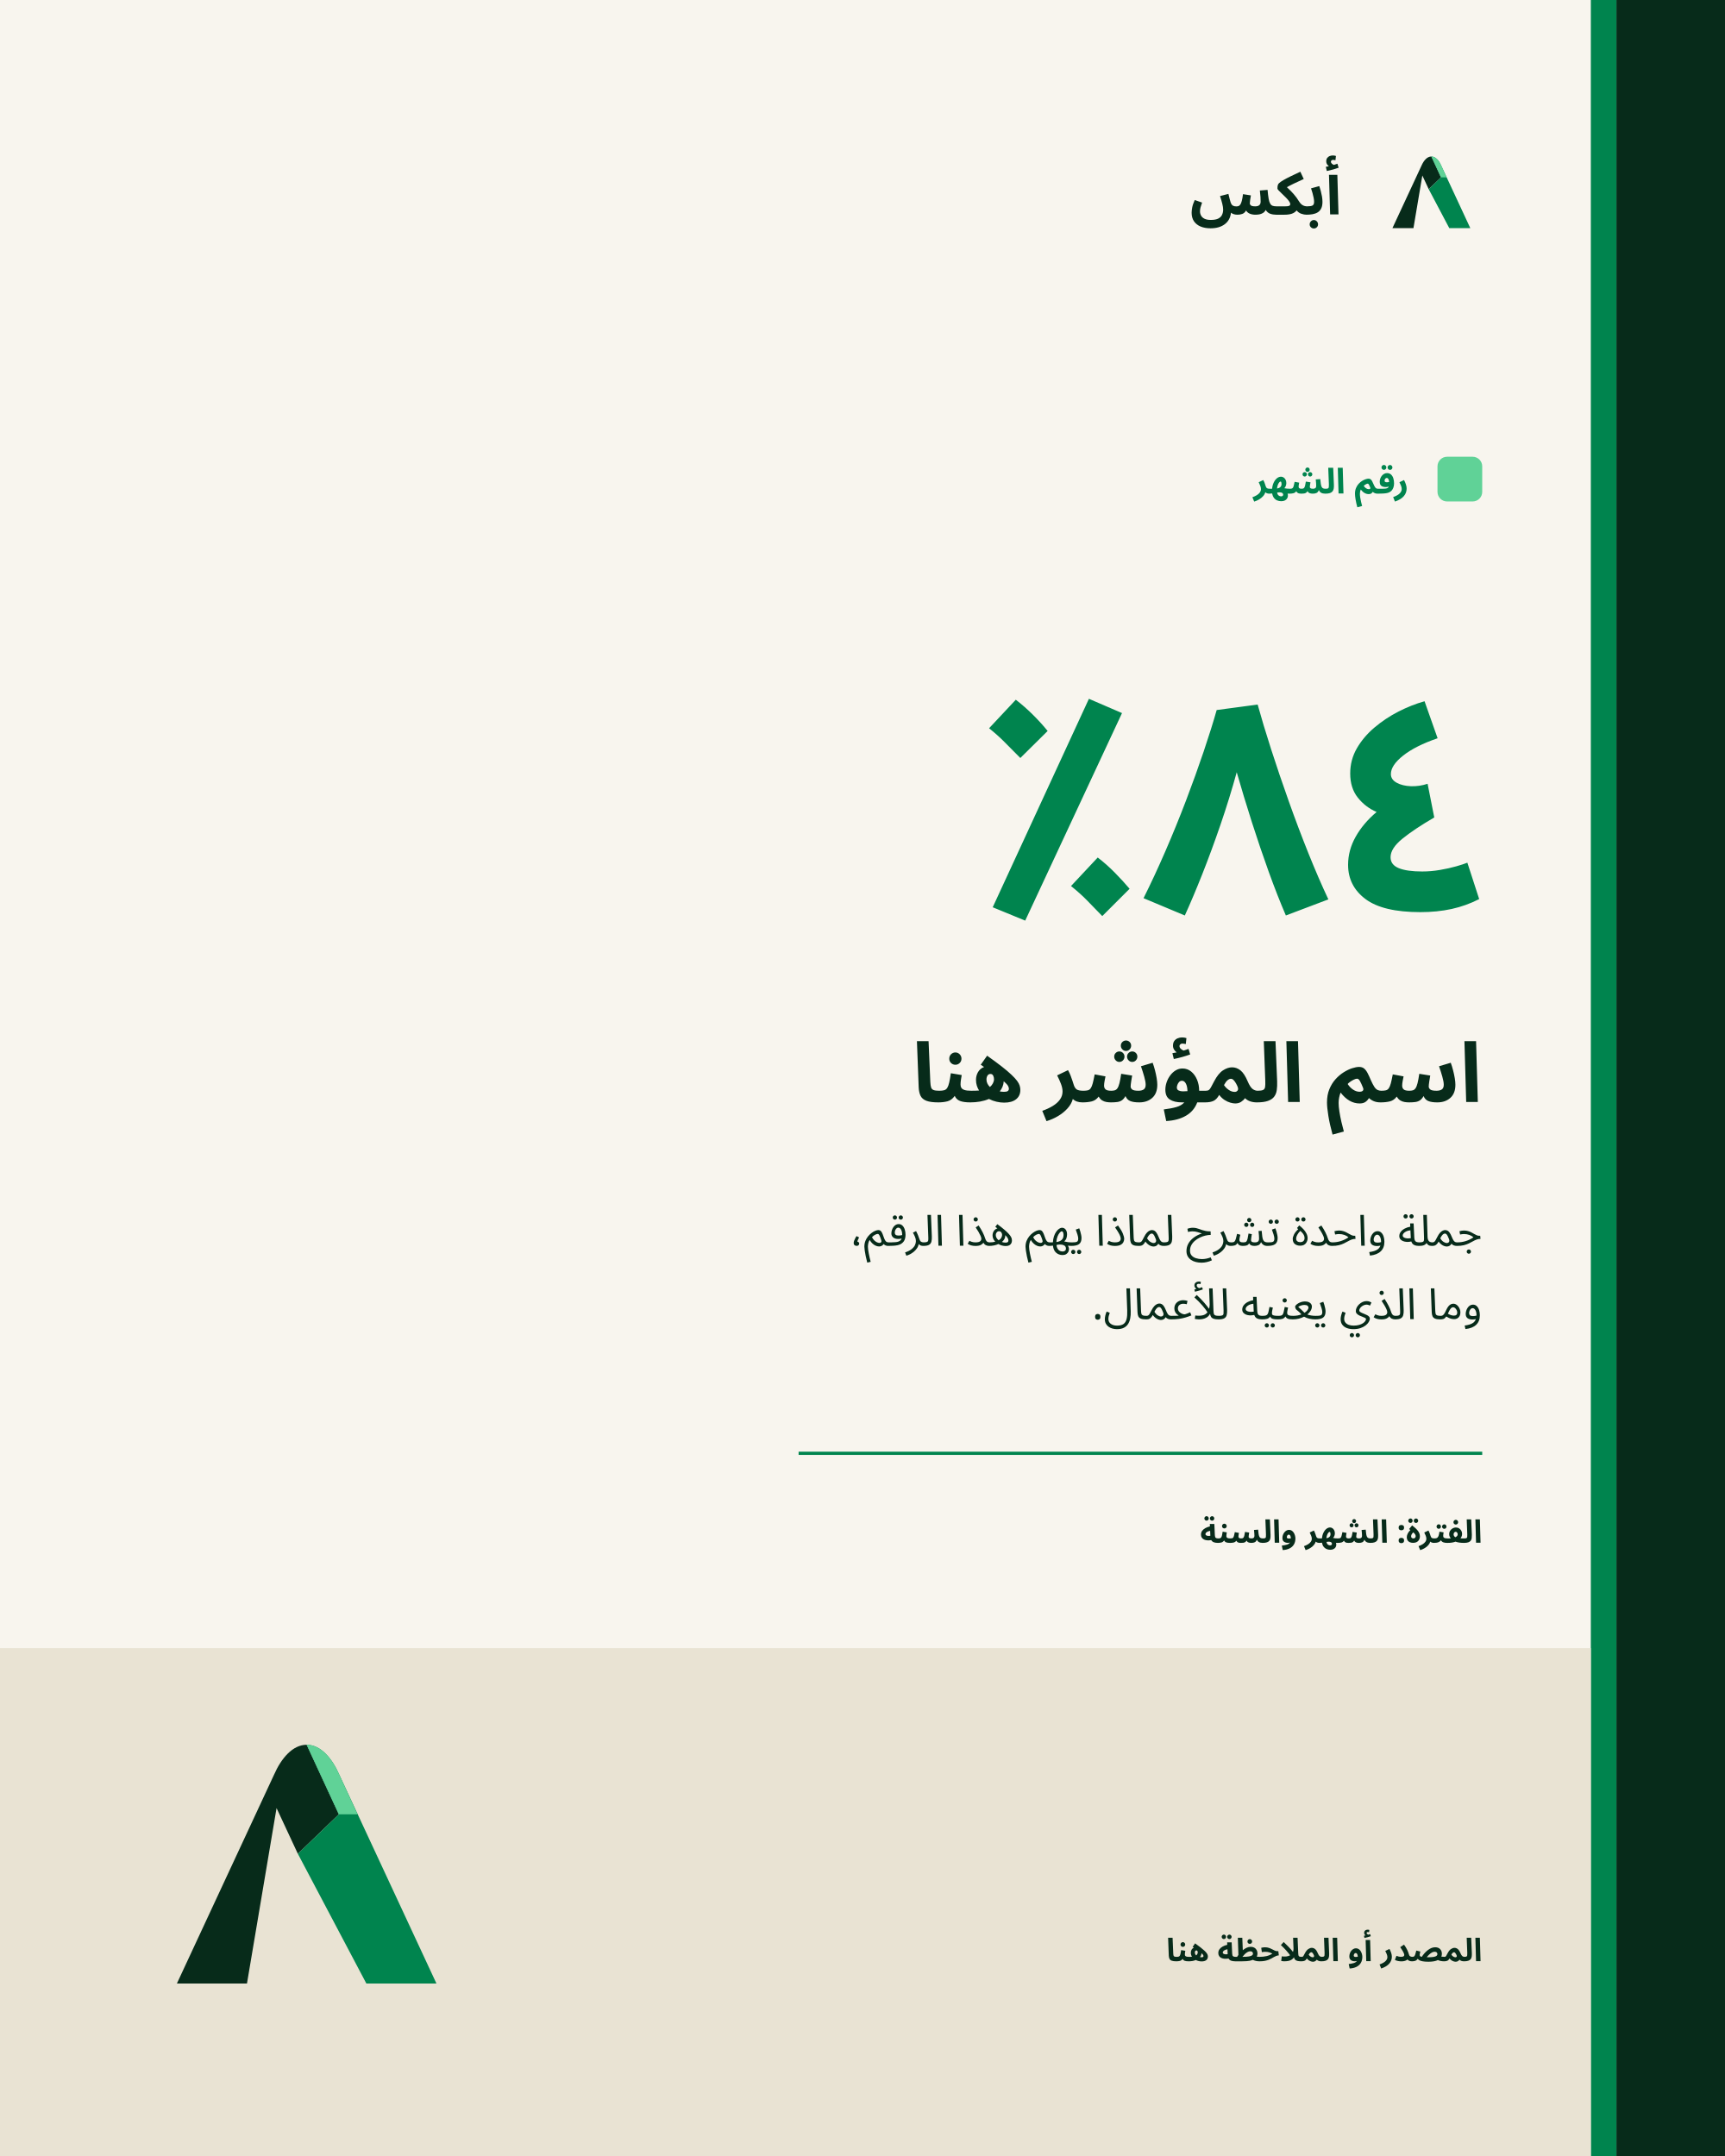
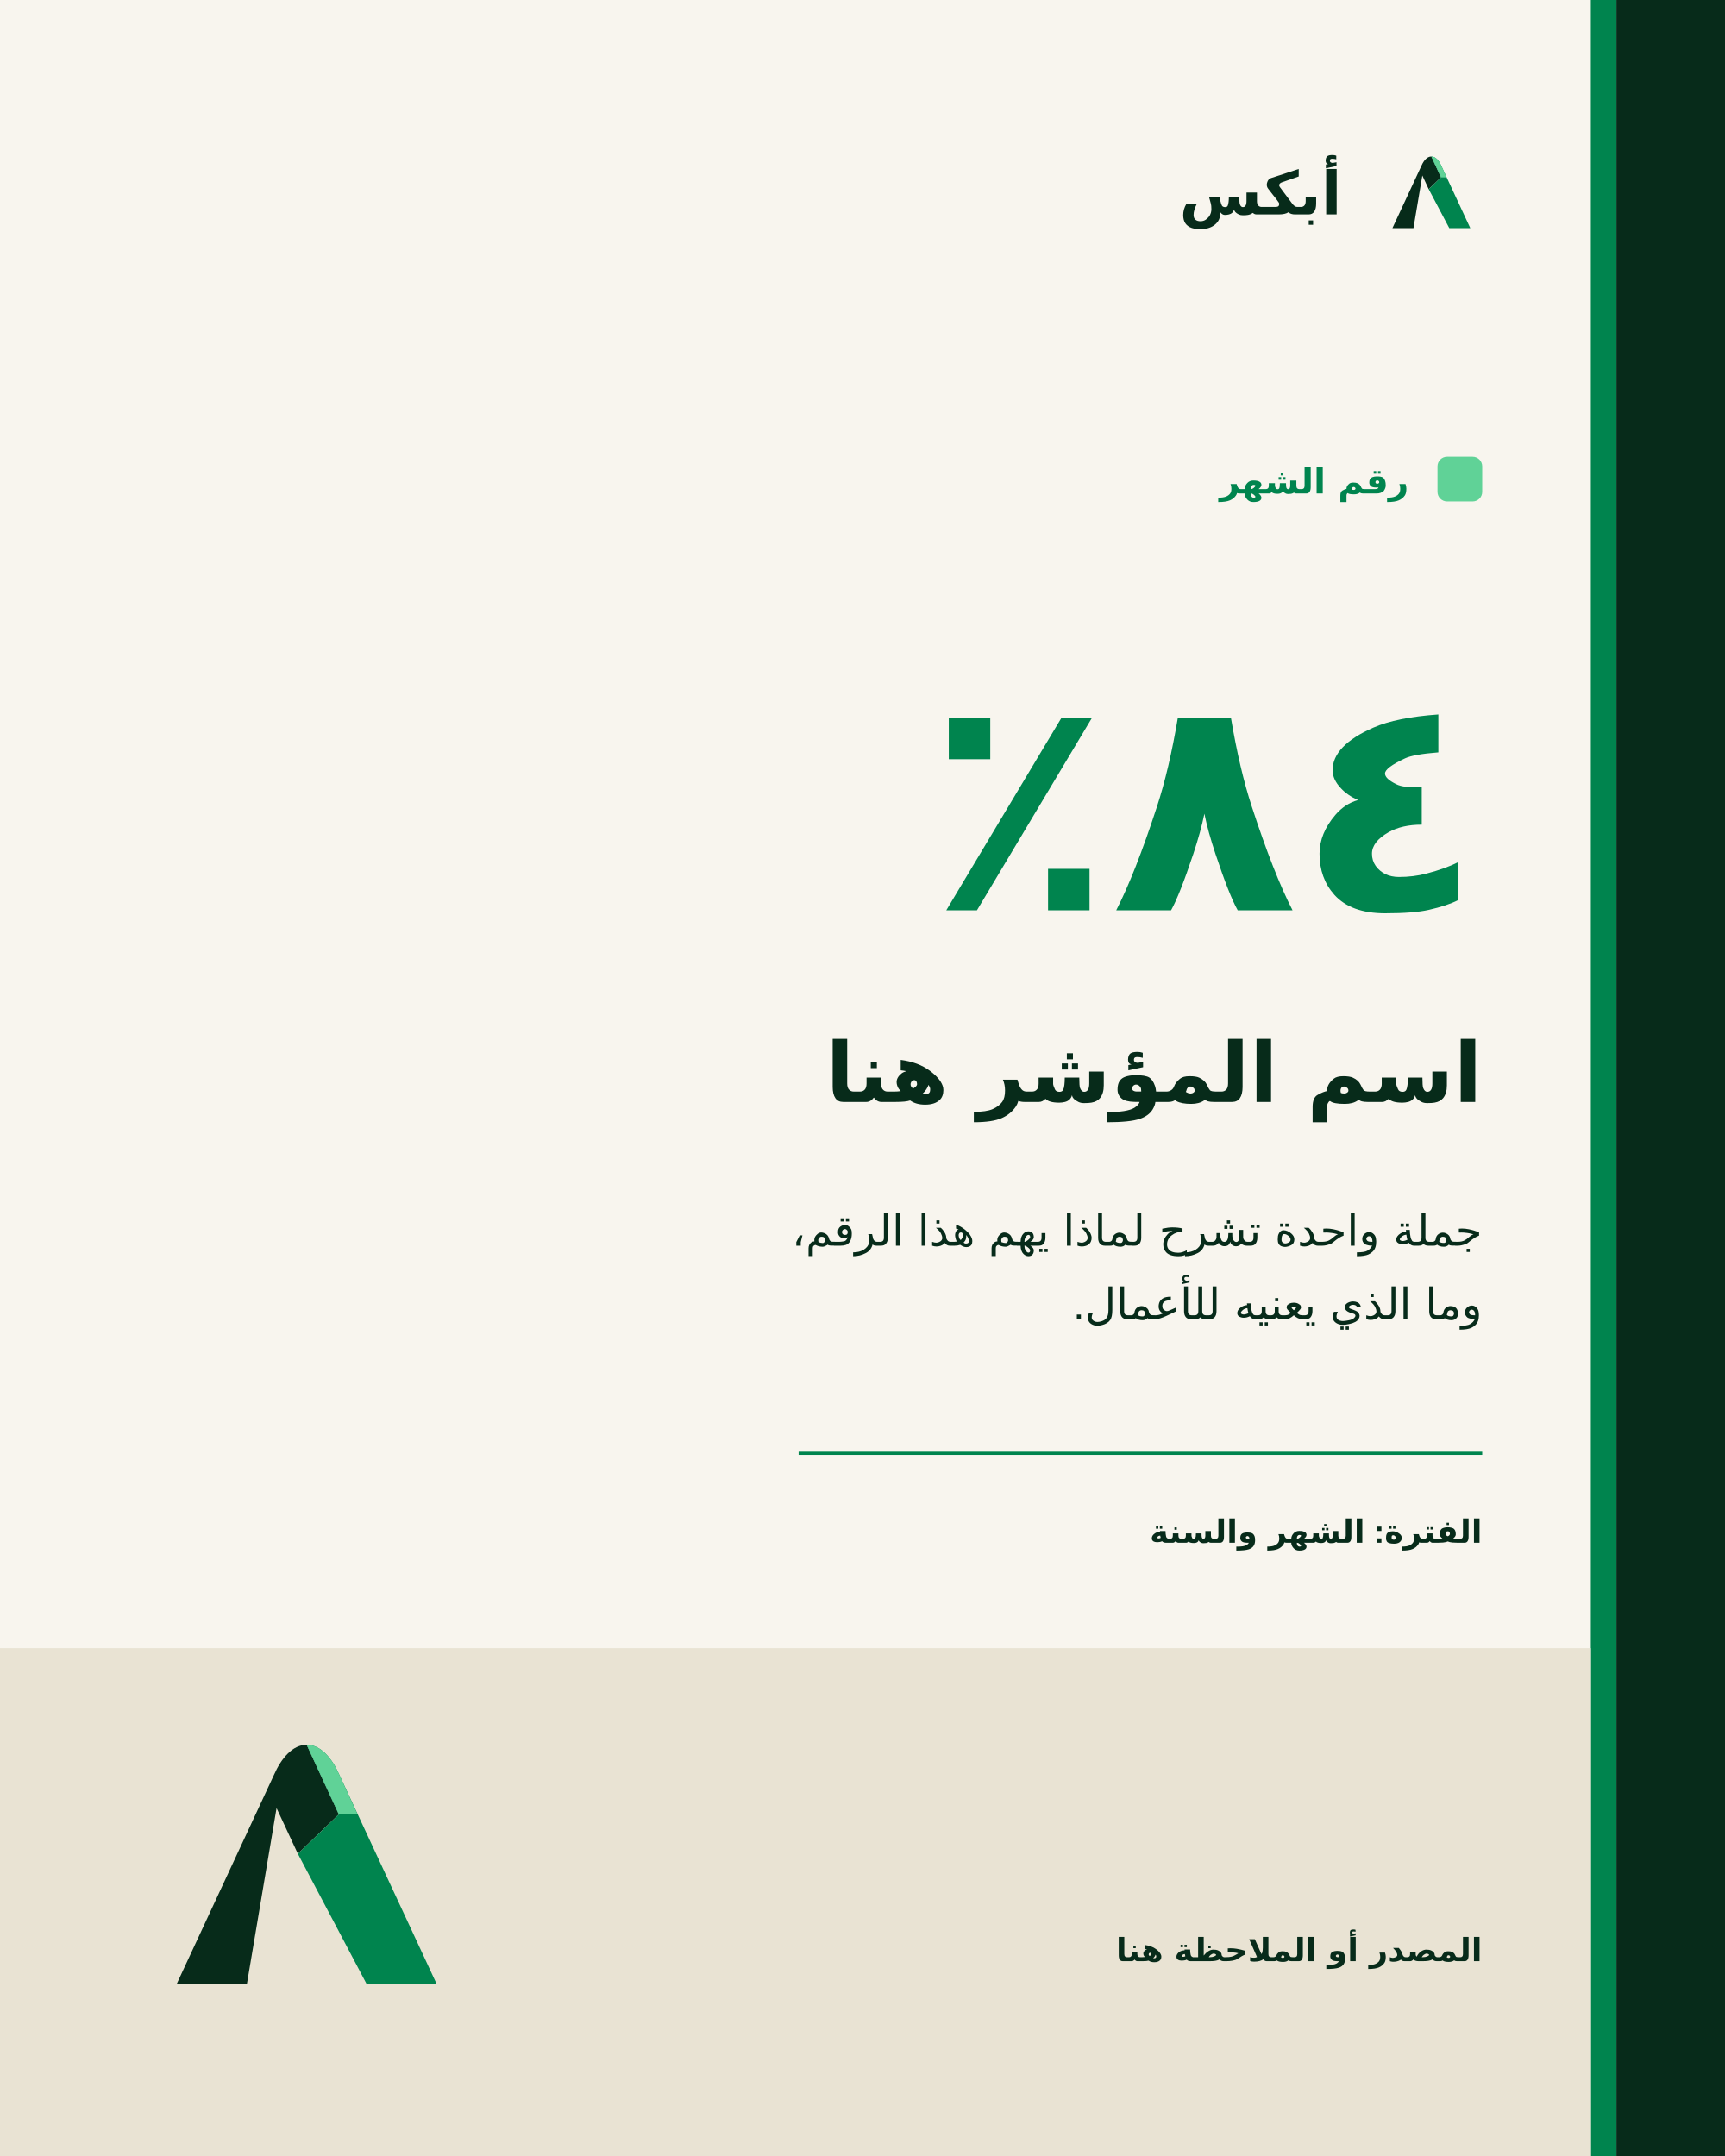
<svg xmlns="http://www.w3.org/2000/svg" width="1080" height="1350" viewBox="0 0 1080 1350" role="img" aria-labelledby="title desc" lang="ar">
  <style>
-     .ar { font-family: Cairo, "Noto Sans Arabic", Tahoma, sans-serif; }
+     @font-face { font-family: "Thmanyah Sans"; src: url("https://framerusercontent.com/assets/x6EBzvXf1Fi35XhsRoHxePDVo.woff2"); font-weight: 400; }
+     @font-face { font-family: "Thmanyah Sans"; src: url("https://framerusercontent.com/assets/LZvgFRUsP7pGWYj3tKxMUrKuhSY.woff2"); font-weight: 700; }
+     .ar { font-family: "Thmanyah Sans", Arial, sans-serif; }
    .label { font-size: 22px; font-weight: 700; }
    .value { font-size: 190px; font-weight: 700; font-variant-numeric: tabular-nums; }
    .headline { font-size: 52px; font-weight: 700; }
    .body { font-size: 27px; font-weight: 400; }
    .meta { font-size: 20px; font-weight: 600; }
  </style>
  <rect width="1080" height="1350" fill="#f8f5ee" />
  <rect x="1012" width="68" height="1350" fill="#072b1a" />
  <rect x="996" width="16" height="1350" fill="#00844e" />
  <rect y="1032" width="996" height="318" fill="#e9e3d3" />
  <g id="apex-lockup-ar" transform="translate(606 82) scale(.78)">
    <g transform="translate(332 8) scale(1.25)">
      <path d="M7 56 25.7 15.8C27.1 12.6 29.3 10 32 10l6.2 13.4-7.9 7.6-4.1-8.8L20.5 56Z" fill="#072b1a" />
      <path d="M32 10c2.7 0 4.9 2.6 6.3 5.8L57 56H43.5L30.3 31l7.9-7.6Z" fill="#00844e" />
      <path d="M32 10c2.7 0 4.9 2.6 6.3 5.8l3.5 7.6h-3.6Z" fill="#60d297" />
    </g>
-     <text x="300" y="67" text-anchor="end" fill="#072b1a" font-family="Cairo, Noto Sans Arabic, Tahoma, sans-serif" font-size="48" font-weight="700">أبكس</text>
+     <text x="300" y="67" text-anchor="end" fill="#072b1a" font-family="Thmanyah Sans, Arial, sans-serif" font-size="48" font-weight="700">أبكس</text>
  </g>
  <g id="editable-content" class="ar" direction="rtl">
    <rect x="900" y="286" width="28" height="28" rx="6" fill="#60d297" />
    <text id="editable-category" x="882" y="309" text-anchor="start" class="label" fill="#00844e">رقم الشهر</text>
    <text id="editable-value" x="928" y="570" text-anchor="start" class="value" fill="#00844e">٨٤٪</text>
    <text id="editable-title" x="928" y="690" text-anchor="start" class="headline" fill="#072b1a">اسم المؤشر هنا</text>
    <text id="editable-summary" x="928" y="780" text-anchor="start" class="body" fill="#072b1a">
      <tspan x="928" dy="0">جملة واحدة تشرح لماذا يهم هذا الرقم،</tspan>
      <tspan x="928" dy="46">وما الذي يعنيه للأعمال.</tspan>
    </text>
    <line x1="500" y1="910" x2="928" y2="910" stroke="#00844e" stroke-width="2" />
    <text id="editable-period" x="928" y="966" text-anchor="start" class="meta" fill="#072b1a">الفترة: الشهر والسنة</text>
  </g>
  <g id="brand-mark" transform="translate(88 1060) scale(3.25)">
    <path d="M7 56 25.7 15.8C27.1 12.6 29.3 10 32 10l6.2 13.4-7.9 7.6-4.1-8.8L20.5 56Z" fill="#072b1a" />
    <path d="M32 10c2.7 0 4.9 2.6 6.3 5.8L57 56H43.5L30.3 31l7.9-7.6Z" fill="#00844e" />
    <path d="M32 10c2.7 0 4.9 2.6 6.3 5.8l3.5 7.6h-3.6Z" fill="#60d297" />
  </g>
  <text x="928" y="1228" text-anchor="start" direction="rtl" class="ar meta" fill="#072b1a">المصدر أو الملاحظة هنا</text>
  <rect id="safe-zone" x="88" y="88" width="904" height="1174" fill="none" stroke="#60d297" stroke-width="2" stroke-dasharray="12 12" display="none" />
</svg>
